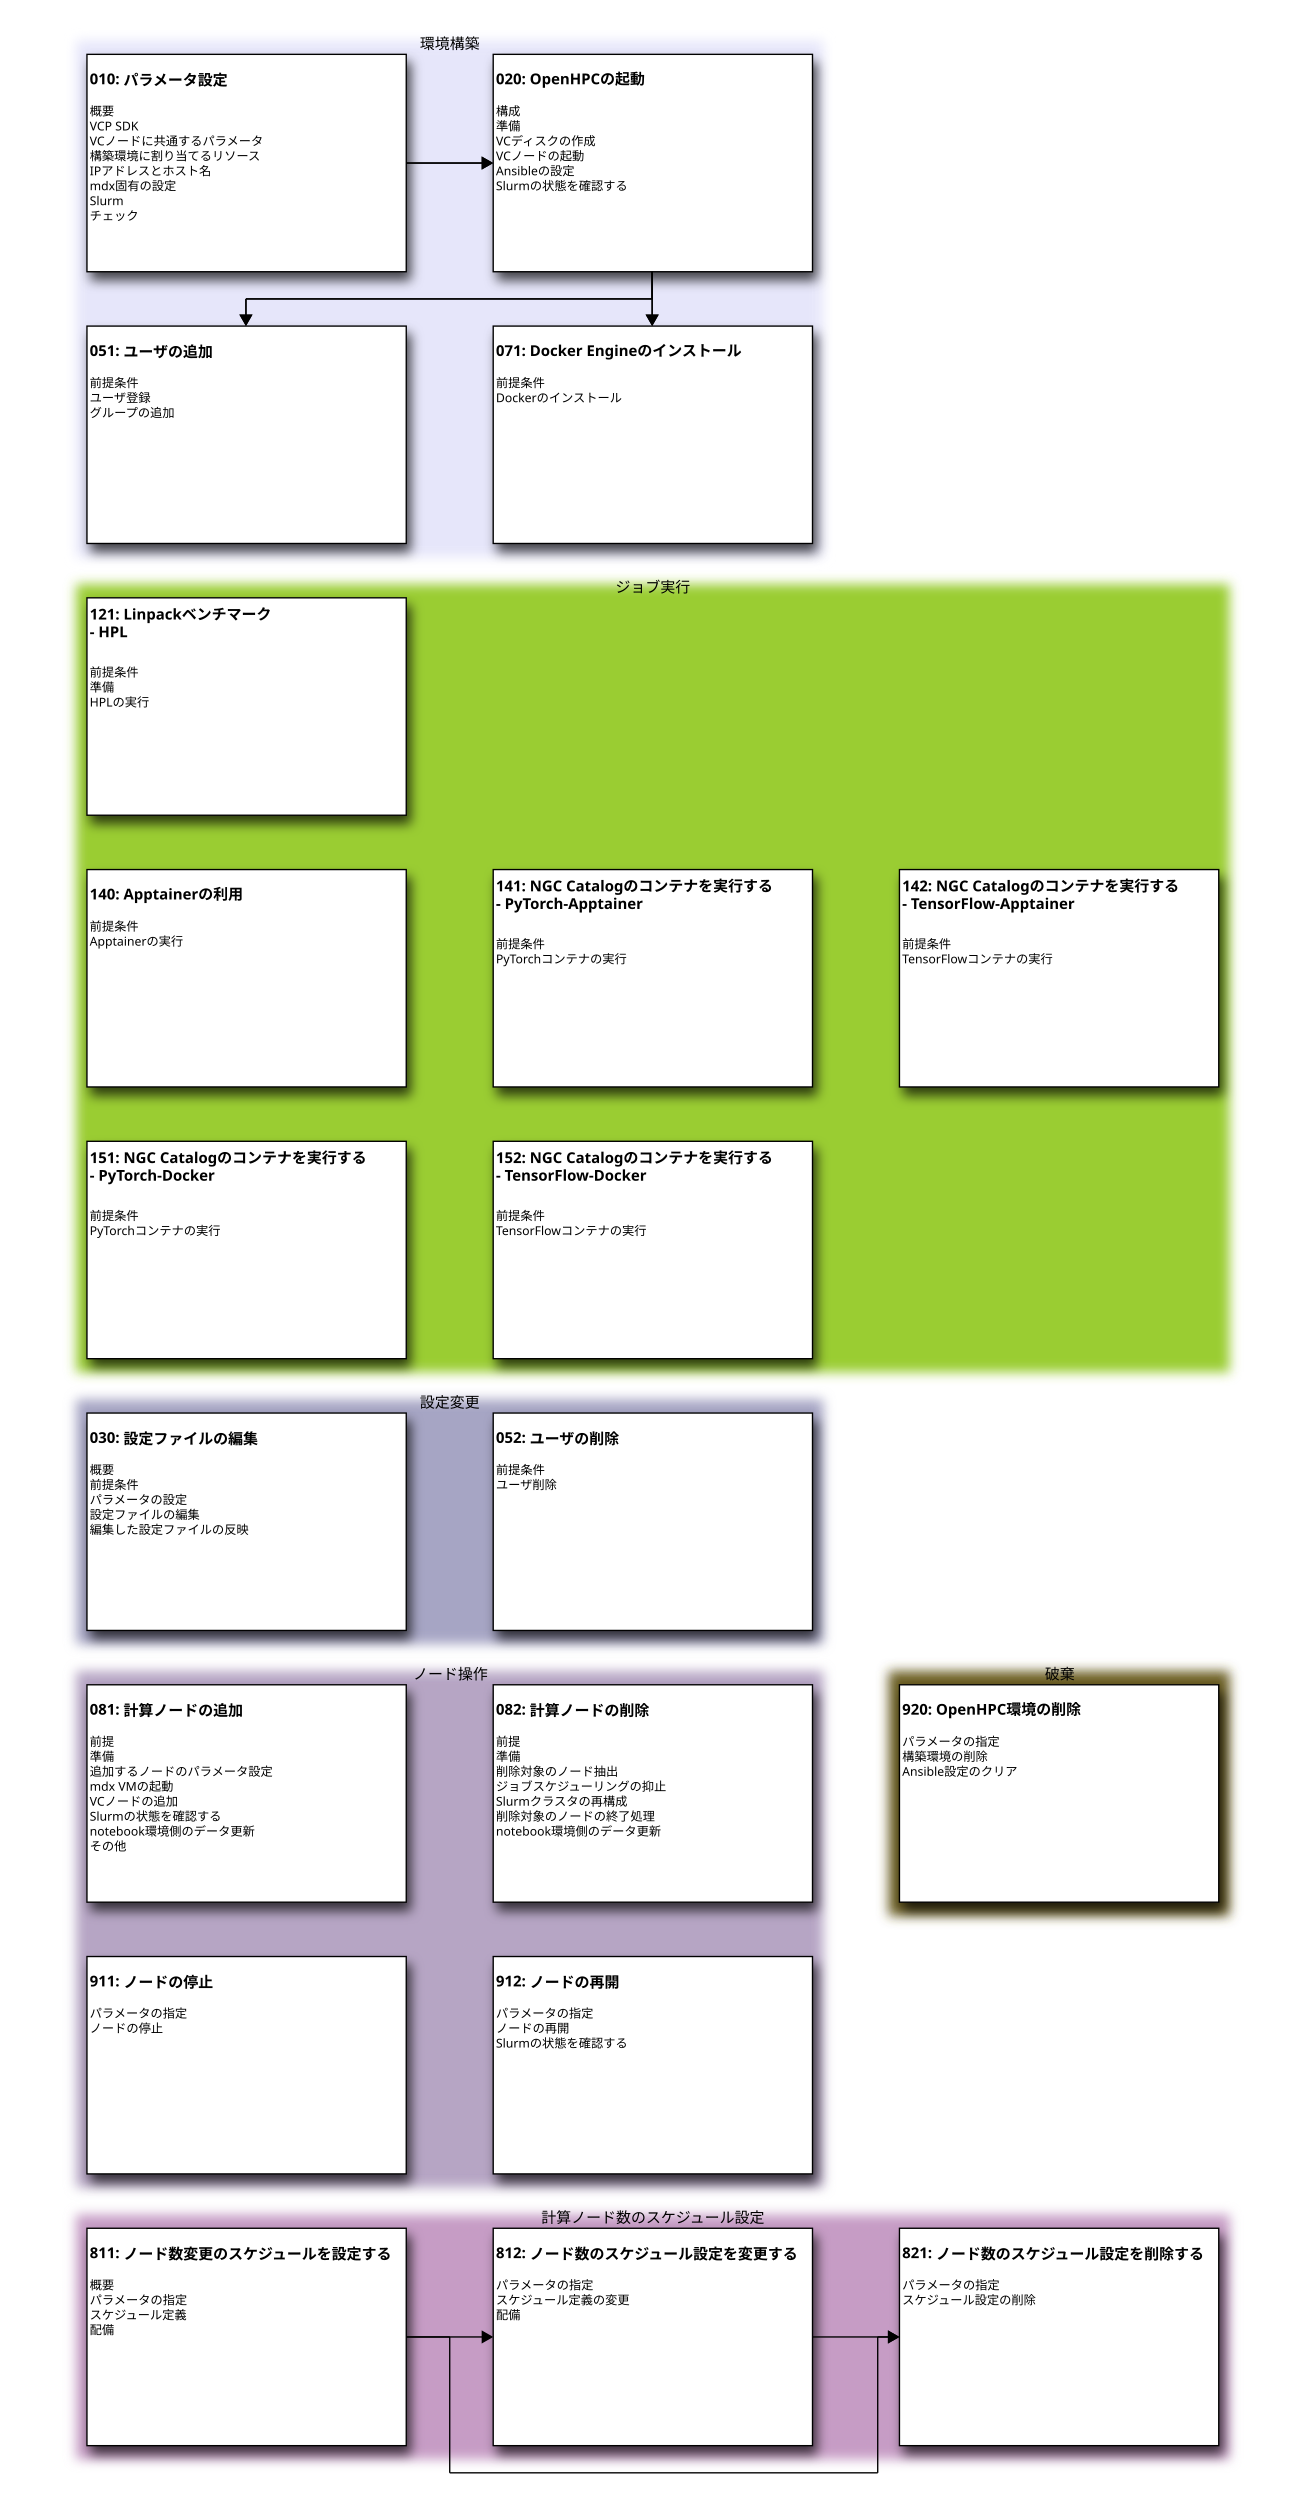
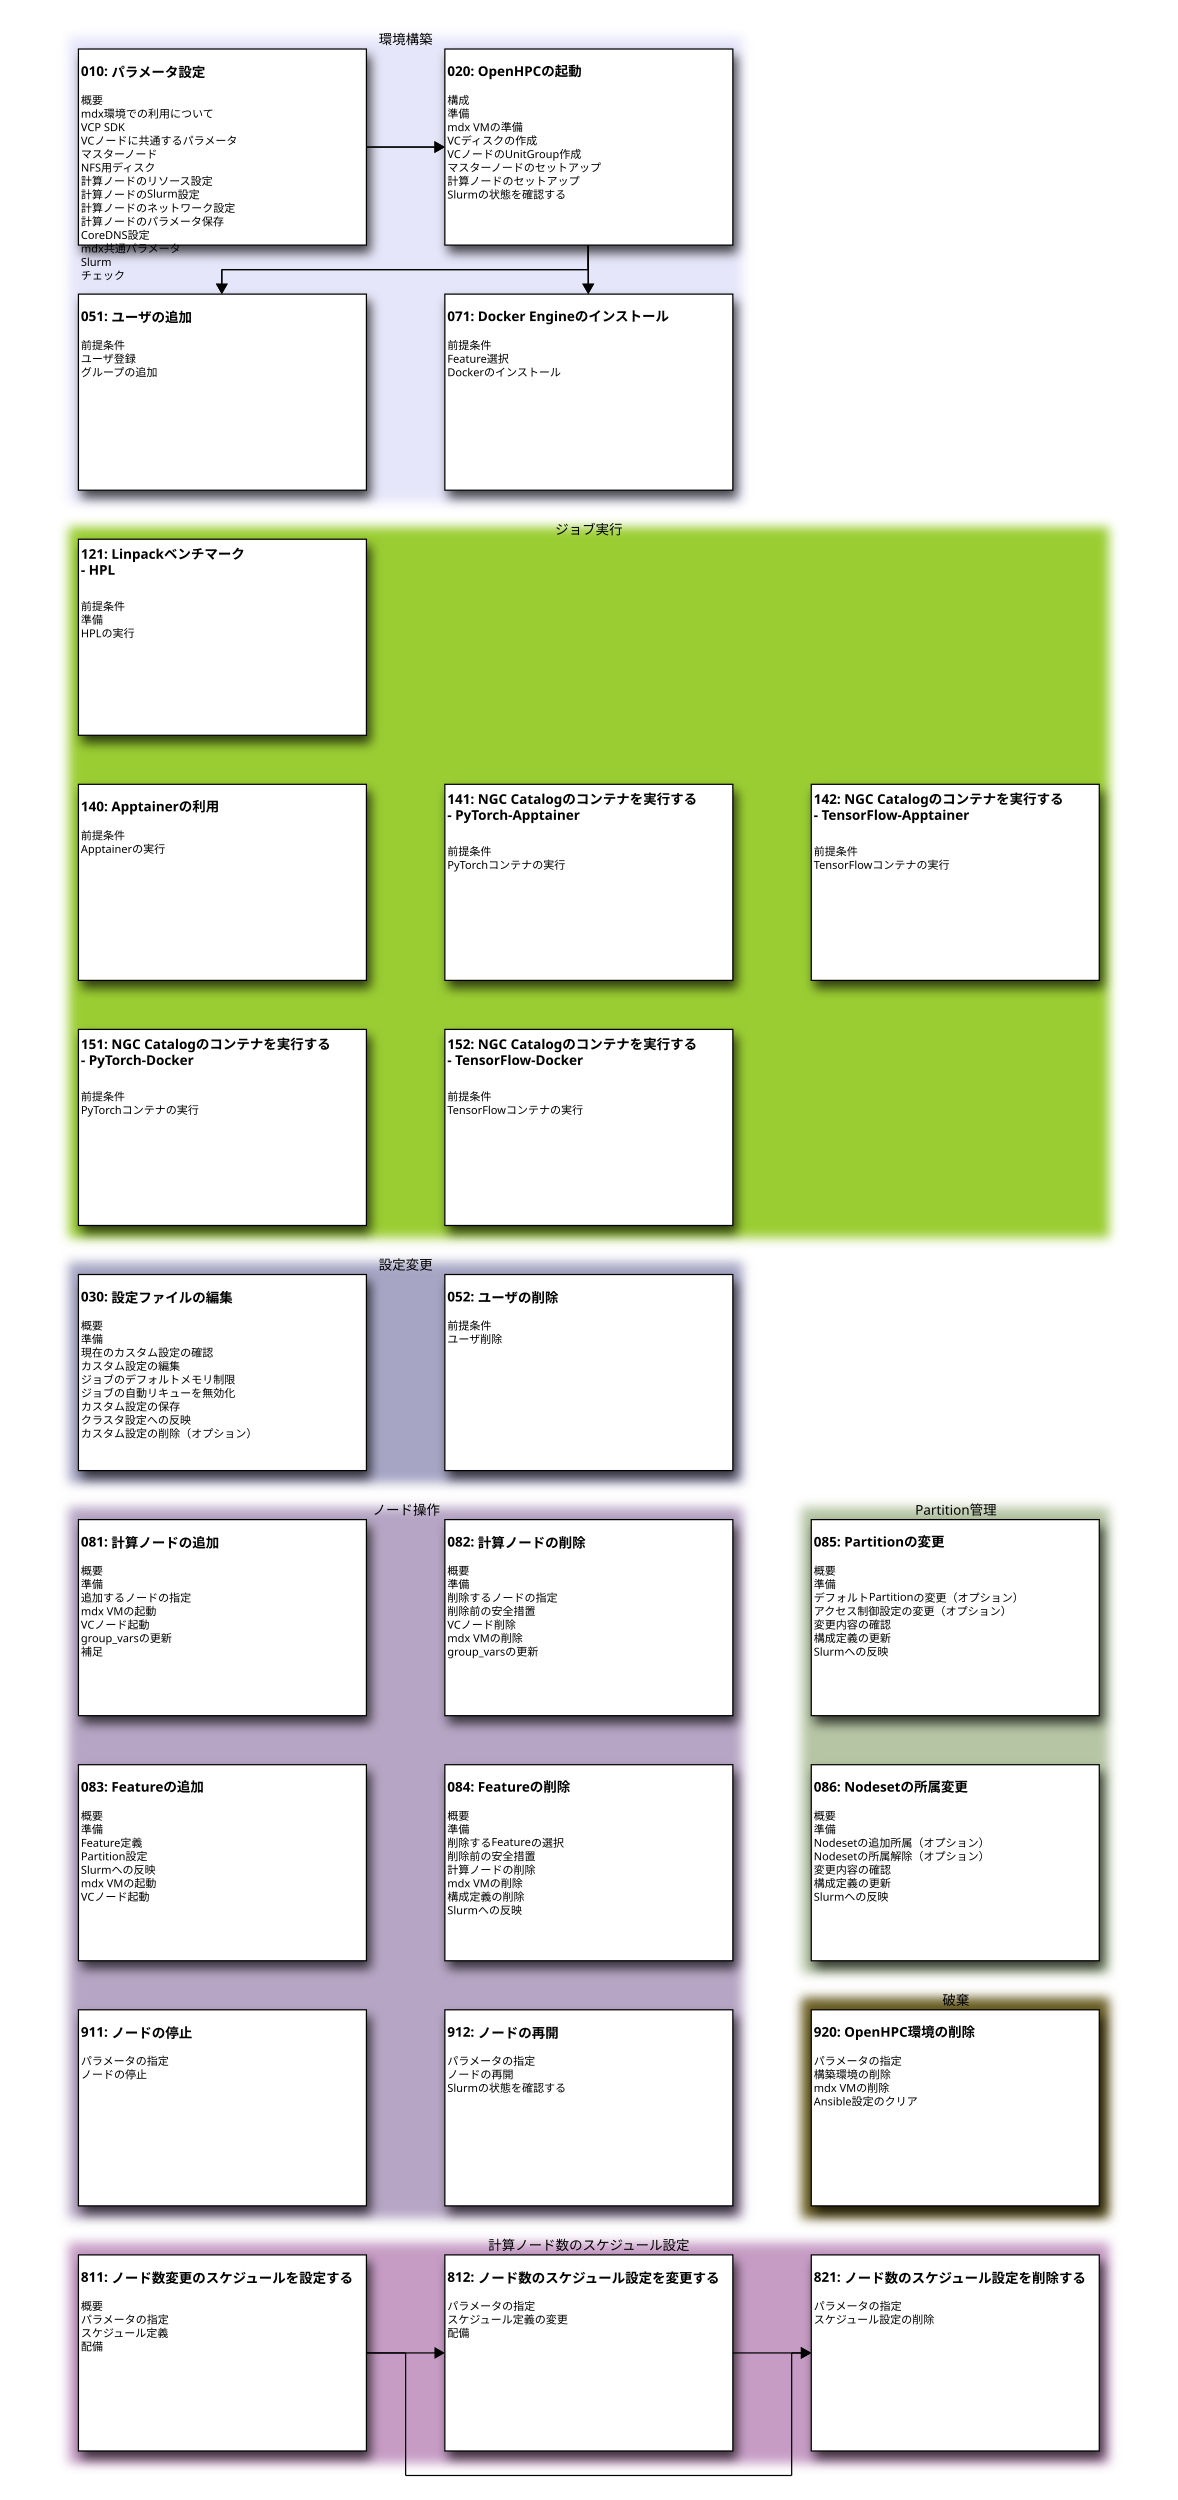
- <svg xmlns="http://www.w3.org/2000/svg" xmlns:xlink="http://www.w3.org/1999/xlink" viewBox="0 0 961 1840">
+ <svg xmlns="http://www.w3.org/2000/svg" xmlns:xlink="http://www.w3.org/1999/xlink" viewBox="0 0 961 2040">
  <defs id="defs_block">
    <filter height="1.504" id="filter_blur" width="1.157" x="-0.079" y="-0.252">
      <feGaussianBlur id="feGaussianBlur3780" stdDeviation="4.2" />
    </filter>
  </defs>
  <rect fill="rgb(230,230,250)" height="380" style="filter:url(#filter_blur)" width="550" x="56" y="30" />
  <rect fill="rgb(154,205,50)" height="580" style="filter:url(#filter_blur)" width="849" x="56" y="430" />
  <rect fill="rgb(166,165,196)" height="180" style="filter:url(#filter_blur)" width="550" x="56" y="1030" />
-   <rect fill="rgb(182,165,196)" height="380" style="filter:url(#filter_blur)" width="550" x="56" y="1230" />
-   <rect fill="rgb(106,93,33)" height="180" style="filter:url(#filter_blur)" width="251" x="654" y="1230" />
-   <rect fill="rgb(198,156,197)" height="180" style="filter:url(#filter_blur)" width="849" x="56" y="1630" />
+   <rect fill="rgb(182,165,196)" height="580" style="filter:url(#filter_blur)" width="550" x="56" y="1230" />
+   <rect fill="rgb(182,197,164)" height="380" style="filter:url(#filter_blur)" width="251" x="654" y="1230" />
+   <rect fill="rgb(106,93,33)" height="180" style="filter:url(#filter_blur)" width="251" x="654" y="1630" />
+   <rect fill="rgb(198,156,197)" height="180" style="filter:url(#filter_blur)" width="849" x="56" y="1830" />
  <rect fill="rgb(0,0,0)" height="160" stroke="rgb(0,0,0)" style="filter:url(#filter_blur);opacity:0.7;fill-opacity:1" width="235" x="67" y="46" />
  <rect fill="rgb(0,0,0)" height="160" stroke="rgb(0,0,0)" style="filter:url(#filter_blur);opacity:0.7;fill-opacity:1" width="235" x="366" y="46" />
  <rect fill="rgb(0,0,0)" height="160" stroke="rgb(0,0,0)" style="filter:url(#filter_blur);opacity:0.7;fill-opacity:1" width="235" x="67" y="246" />
  <rect fill="rgb(0,0,0)" height="160" stroke="rgb(0,0,0)" style="filter:url(#filter_blur);opacity:0.7;fill-opacity:1" width="235" x="366" y="246" />
  <rect fill="rgb(0,0,0)" height="160" stroke="rgb(0,0,0)" style="filter:url(#filter_blur);opacity:0.7;fill-opacity:1" width="235" x="67" y="446" />
  <rect fill="rgb(0,0,0)" height="160" stroke="rgb(0,0,0)" style="filter:url(#filter_blur);opacity:0.7;fill-opacity:1" width="235" x="67" y="646" />
  <rect fill="rgb(0,0,0)" height="160" stroke="rgb(0,0,0)" style="filter:url(#filter_blur);opacity:0.7;fill-opacity:1" width="235" x="366" y="646" />
  <rect fill="rgb(0,0,0)" height="160" stroke="rgb(0,0,0)" style="filter:url(#filter_blur);opacity:0.7;fill-opacity:1" width="235" x="665" y="646" />
  <rect fill="rgb(0,0,0)" height="160" stroke="rgb(0,0,0)" style="filter:url(#filter_blur);opacity:0.7;fill-opacity:1" width="235" x="67" y="846" />
  <rect fill="rgb(0,0,0)" height="160" stroke="rgb(0,0,0)" style="filter:url(#filter_blur);opacity:0.7;fill-opacity:1" width="235" x="366" y="846" />
  <rect fill="rgb(0,0,0)" height="160" stroke="rgb(0,0,0)" style="filter:url(#filter_blur);opacity:0.7;fill-opacity:1" width="235" x="67" y="1046" />
  <rect fill="rgb(0,0,0)" height="160" stroke="rgb(0,0,0)" style="filter:url(#filter_blur);opacity:0.7;fill-opacity:1" width="235" x="366" y="1046" />
  <rect fill="rgb(0,0,0)" height="160" stroke="rgb(0,0,0)" style="filter:url(#filter_blur);opacity:0.7;fill-opacity:1" width="235" x="67" y="1246" />
  <rect fill="rgb(0,0,0)" height="160" stroke="rgb(0,0,0)" style="filter:url(#filter_blur);opacity:0.7;fill-opacity:1" width="235" x="366" y="1246" />
  <rect fill="rgb(0,0,0)" height="160" stroke="rgb(0,0,0)" style="filter:url(#filter_blur);opacity:0.7;fill-opacity:1" width="235" x="67" y="1446" />
  <rect fill="rgb(0,0,0)" height="160" stroke="rgb(0,0,0)" style="filter:url(#filter_blur);opacity:0.7;fill-opacity:1" width="235" x="366" y="1446" />
-   <rect fill="rgb(0,0,0)" height="160" stroke="rgb(0,0,0)" style="filter:url(#filter_blur);opacity:0.7;fill-opacity:1" width="235" x="665" y="1246" />
  <rect fill="rgb(0,0,0)" height="160" stroke="rgb(0,0,0)" style="filter:url(#filter_blur);opacity:0.7;fill-opacity:1" width="235" x="67" y="1646" />
  <rect fill="rgb(0,0,0)" height="160" stroke="rgb(0,0,0)" style="filter:url(#filter_blur);opacity:0.7;fill-opacity:1" width="235" x="366" y="1646" />
+   <rect fill="rgb(0,0,0)" height="160" stroke="rgb(0,0,0)" style="filter:url(#filter_blur);opacity:0.7;fill-opacity:1" width="235" x="665" y="1246" />
+   <rect fill="rgb(0,0,0)" height="160" stroke="rgb(0,0,0)" style="filter:url(#filter_blur);opacity:0.7;fill-opacity:1" width="235" x="665" y="1446" />
  <rect fill="rgb(0,0,0)" height="160" stroke="rgb(0,0,0)" style="filter:url(#filter_blur);opacity:0.7;fill-opacity:1" width="235" x="665" y="1646" />
+   <rect fill="rgb(0,0,0)" height="160" stroke="rgb(0,0,0)" style="filter:url(#filter_blur);opacity:0.7;fill-opacity:1" width="235" x="67" y="1846" />
+   <rect fill="rgb(0,0,0)" height="160" stroke="rgb(0,0,0)" style="filter:url(#filter_blur);opacity:0.7;fill-opacity:1" width="235" x="366" y="1846" />
+   <rect fill="rgb(0,0,0)" height="160" stroke="rgb(0,0,0)" style="filter:url(#filter_blur);opacity:0.7;fill-opacity:1" width="235" x="665" y="1846" />
  <rect fill="rgb(255,255,255)" height="160" stroke="rgb(0,0,0)" width="235" x="64" y="40" />
-   <text fill="rgb(0,0,0)" font-family="sans-serif" font-size="9" font-style="normal" font-weight="normal" font-anchor="middle" x="66" width="231" y="162">チェック</text>
-   <text fill="rgb(0,0,0)" font-family="sans-serif" font-size="9" font-style="normal" font-weight="normal" font-anchor="middle" x="66" width="231" y="151">Slurm</text>
-   <text fill="rgb(0,0,0)" font-family="sans-serif" font-size="9" font-style="normal" font-weight="normal" font-anchor="middle" x="66" width="231" y="140">mdx固有の設定</text>
-   <text fill="rgb(0,0,0)" font-family="sans-serif" font-size="9" font-style="normal" font-weight="normal" font-anchor="middle" x="66" width="231" y="129">IPアドレスとホスト名</text>
-   <text fill="rgb(0,0,0)" font-family="sans-serif" font-size="9" font-style="normal" font-weight="normal" font-anchor="middle" x="66" width="231" y="118">構築環境に割り当てるリソース</text>
-   <text fill="rgb(0,0,0)" font-family="sans-serif" font-size="9" font-style="normal" font-weight="normal" font-anchor="middle" x="66" width="231" y="107">VCノードに共通するパラメータ</text>
-   <text fill="rgb(0,0,0)" font-family="sans-serif" font-size="9" font-style="normal" font-weight="normal" font-anchor="middle" x="66" width="231" y="96">VCP SDK</text>
+   <text fill="rgb(0,0,0)" font-family="sans-serif" font-size="9" font-style="normal" font-weight="normal" font-anchor="middle" x="66" width="231" y="228">チェック</text>
+   <text fill="rgb(0,0,0)" font-family="sans-serif" font-size="9" font-style="normal" font-weight="normal" font-anchor="middle" x="66" width="231" y="217">Slurm</text>
+   <text fill="rgb(0,0,0)" font-family="sans-serif" font-size="9" font-style="normal" font-weight="normal" font-anchor="middle" x="66" width="231" y="206">mdx共通パラメータ</text>
+   <text fill="rgb(0,0,0)" font-family="sans-serif" font-size="9" font-style="normal" font-weight="normal" font-anchor="middle" x="66" width="231" y="195">CoreDNS設定</text>
+   <text fill="rgb(0,0,0)" font-family="sans-serif" font-size="9" font-style="normal" font-weight="normal" font-anchor="middle" x="66" width="231" y="184">計算ノードのパラメータ保存</text>
+   <text fill="rgb(0,0,0)" font-family="sans-serif" font-size="9" font-style="normal" font-weight="normal" font-anchor="middle" x="66" width="231" y="173">計算ノードのネットワーク設定</text>
+   <text fill="rgb(0,0,0)" font-family="sans-serif" font-size="9" font-style="normal" font-weight="normal" font-anchor="middle" x="66" width="231" y="162">計算ノードのSlurm設定</text>
+   <text fill="rgb(0,0,0)" font-family="sans-serif" font-size="9" font-style="normal" font-weight="normal" font-anchor="middle" x="66" width="231" y="151">計算ノードのリソース設定</text>
+   <text fill="rgb(0,0,0)" font-family="sans-serif" font-size="9" font-style="normal" font-weight="normal" font-anchor="middle" x="66" width="231" y="140">NFS用ディスク</text>
+   <text fill="rgb(0,0,0)" font-family="sans-serif" font-size="9" font-style="normal" font-weight="normal" font-anchor="middle" x="66" width="231" y="129">マスターノード</text>
+   <text fill="rgb(0,0,0)" font-family="sans-serif" font-size="9" font-style="normal" font-weight="normal" font-anchor="middle" x="66" width="231" y="118">VCノードに共通するパラメータ</text>
+   <text fill="rgb(0,0,0)" font-family="sans-serif" font-size="9" font-style="normal" font-weight="normal" font-anchor="middle" x="66" width="231" y="107">VCP SDK</text>
+   <text fill="rgb(0,0,0)" font-family="sans-serif" font-size="9" font-style="normal" font-weight="normal" font-anchor="middle" x="66" width="231" y="96">mdx環境での利用について</text>
  <text fill="rgb(0,0,0)" font-family="sans-serif" font-size="9" font-style="normal" font-weight="normal" font-anchor="middle" x="66" width="231" y="85">概要</text>
-   <a xlink:href="notebooks/010-パラメータ設定.ipynb">
+   <a xlink:href="notebooks/010-パラメータ設定.ipynb">
    <text fill="rgb(0,0,0)" font-family="sans-serif" font-size="11" font-style="normal" font-weight="bold" font-anchor="middle" x="66" width="231" y="62">010: パラメータ設定</text>
  </a>
  <rect fill="rgb(255,255,255)" height="160" stroke="rgb(0,0,0)" width="235" x="363" y="40" />
-   <text fill="rgb(0,0,0)" font-family="sans-serif" font-size="9" font-style="normal" font-weight="normal" font-anchor="middle" x="365" width="231" y="140">Slurmの状態を確認する</text>
-   <text fill="rgb(0,0,0)" font-family="sans-serif" font-size="9" font-style="normal" font-weight="normal" font-anchor="middle" x="365" width="231" y="129">Ansibleの設定</text>
-   <text fill="rgb(0,0,0)" font-family="sans-serif" font-size="9" font-style="normal" font-weight="normal" font-anchor="middle" x="365" width="231" y="118">VCノードの起動</text>
-   <text fill="rgb(0,0,0)" font-family="sans-serif" font-size="9" font-style="normal" font-weight="normal" font-anchor="middle" x="365" width="231" y="107">VCディスクの作成</text>
+   <text fill="rgb(0,0,0)" font-family="sans-serif" font-size="9" font-style="normal" font-weight="normal" font-anchor="middle" x="365" width="231" y="162">Slurmの状態を確認する</text>
+   <text fill="rgb(0,0,0)" font-family="sans-serif" font-size="9" font-style="normal" font-weight="normal" font-anchor="middle" x="365" width="231" y="151">計算ノードのセットアップ</text>
+   <text fill="rgb(0,0,0)" font-family="sans-serif" font-size="9" font-style="normal" font-weight="normal" font-anchor="middle" x="365" width="231" y="140">マスターノードのセットアップ</text>
+   <text fill="rgb(0,0,0)" font-family="sans-serif" font-size="9" font-style="normal" font-weight="normal" font-anchor="middle" x="365" width="231" y="129">VCノードのUnitGroup作成</text>
+   <text fill="rgb(0,0,0)" font-family="sans-serif" font-size="9" font-style="normal" font-weight="normal" font-anchor="middle" x="365" width="231" y="118">VCディスクの作成</text>
+   <text fill="rgb(0,0,0)" font-family="sans-serif" font-size="9" font-style="normal" font-weight="normal" font-anchor="middle" x="365" width="231" y="107">mdx VMの準備</text>
  <text fill="rgb(0,0,0)" font-family="sans-serif" font-size="9" font-style="normal" font-weight="normal" font-anchor="middle" x="365" width="231" y="96">準備</text>
  <text fill="rgb(0,0,0)" font-family="sans-serif" font-size="9" font-style="normal" font-weight="normal" font-anchor="middle" x="365" width="231" y="85">構成</text>
  <a xlink:href="notebooks/020-OpenHPCの起動.ipynb">
    <text fill="rgb(0,0,0)" font-family="sans-serif" font-size="11" font-style="normal" font-weight="bold" font-anchor="middle" x="365" width="231" y="62">020: OpenHPCの起動</text>
  </a>
  <rect fill="rgb(255,255,255)" height="160" stroke="rgb(0,0,0)" width="235" x="64" y="240" />
  <text fill="rgb(0,0,0)" font-family="sans-serif" font-size="9" font-style="normal" font-weight="normal" font-anchor="middle" x="66" width="231" y="307">グループの追加</text>
  <text fill="rgb(0,0,0)" font-family="sans-serif" font-size="9" font-style="normal" font-weight="normal" font-anchor="middle" x="66" width="231" y="296">ユーザ登録</text>
  <text fill="rgb(0,0,0)" font-family="sans-serif" font-size="9" font-style="normal" font-weight="normal" font-anchor="middle" x="66" width="231" y="285">前提条件</text>
  <a xlink:href="notebooks/051-ユーザの追加.ipynb">
    <text fill="rgb(0,0,0)" font-family="sans-serif" font-size="11" font-style="normal" font-weight="bold" font-anchor="middle" x="66" width="231" y="262">051: ユーザの追加</text>
  </a>
  <rect fill="rgb(255,255,255)" height="160" stroke="rgb(0,0,0)" width="235" x="363" y="240" />
-   <text fill="rgb(0,0,0)" font-family="sans-serif" font-size="9" font-style="normal" font-weight="normal" font-anchor="middle" x="365" width="231" y="296">Dockerのインストール</text>
+   <text fill="rgb(0,0,0)" font-family="sans-serif" font-size="9" font-style="normal" font-weight="normal" font-anchor="middle" x="365" width="231" y="307">Dockerのインストール</text>
+   <text fill="rgb(0,0,0)" font-family="sans-serif" font-size="9" font-style="normal" font-weight="normal" font-anchor="middle" x="365" width="231" y="296">Feature選択</text>
  <text fill="rgb(0,0,0)" font-family="sans-serif" font-size="9" font-style="normal" font-weight="normal" font-anchor="middle" x="365" width="231" y="285">前提条件</text>
  <a xlink:href="notebooks/071-DockerEngineのインストール.ipynb">
    <text fill="rgb(0,0,0)" font-family="sans-serif" font-size="11" font-style="normal" font-weight="bold" font-anchor="middle" x="365" width="231" y="262">071: Docker Engineのインストール</text>
  </a>
  <rect fill="rgb(255,255,255)" height="160" stroke="rgb(0,0,0)" width="235" x="64" y="440" />
  <text fill="rgb(0,0,0)" font-family="sans-serif" font-size="9" font-style="normal" font-weight="normal" font-anchor="middle" x="66" width="231" y="520">HPLの実行</text>
  <text fill="rgb(0,0,0)" font-family="sans-serif" font-size="9" font-style="normal" font-weight="normal" font-anchor="middle" x="66" width="231" y="509">準備</text>
  <text fill="rgb(0,0,0)" font-family="sans-serif" font-size="9" font-style="normal" font-weight="normal" font-anchor="middle" x="66" width="231" y="498">前提条件</text>
  <a xlink:href="notebooks/121-Linpackベンチマーク-HPL.ipynb">
    <text fill="rgb(0,0,0)" font-family="sans-serif" font-size="11" font-style="normal" font-weight="bold" font-anchor="middle" x="66" width="231" y="456">121: Linpackベンチマーク </text>
    <text fill="rgb(0,0,0)" font-family="sans-serif" font-size="11" font-style="normal" font-weight="bold" font-anchor="middle" x="66" width="231" y="469">-  HPL</text>
  </a>
  <rect fill="rgb(255,255,255)" height="160" stroke="rgb(0,0,0)" width="235" x="64" y="640" />
  <text fill="rgb(0,0,0)" font-family="sans-serif" font-size="9" font-style="normal" font-weight="normal" font-anchor="middle" x="66" width="231" y="696">Apptainerの実行</text>
  <text fill="rgb(0,0,0)" font-family="sans-serif" font-size="9" font-style="normal" font-weight="normal" font-anchor="middle" x="66" width="231" y="685">前提条件</text>
  <a xlink:href="notebooks/140-Apptainerの利用.ipynb">
    <text fill="rgb(0,0,0)" font-family="sans-serif" font-size="11" font-style="normal" font-weight="bold" font-anchor="middle" x="66" width="231" y="662">140: Apptainerの利用</text>
  </a>
  <rect fill="rgb(255,255,255)" height="160" stroke="rgb(0,0,0)" width="235" x="363" y="640" />
  <text fill="rgb(0,0,0)" font-family="sans-serif" font-size="9" font-style="normal" font-weight="normal" font-anchor="middle" x="365" width="231" y="709">PyTorchコンテナの実行</text>
  <text fill="rgb(0,0,0)" font-family="sans-serif" font-size="9" font-style="normal" font-weight="normal" font-anchor="middle" x="365" width="231" y="698">前提条件</text>
  <a xlink:href="notebooks/141-NGCのコンテナ実行-PyTorch.ipynb">
    <text fill="rgb(0,0,0)" font-family="sans-serif" font-size="11" font-style="normal" font-weight="bold" font-anchor="middle" x="365" width="231" y="656">141: NGC Catalogのコンテナを実行する</text>
    <text fill="rgb(0,0,0)" font-family="sans-serif" font-size="11" font-style="normal" font-weight="bold" font-anchor="middle" x="365" width="231" y="669">- PyTorch-Apptainer</text>
  </a>
  <rect fill="rgb(255,255,255)" height="160" stroke="rgb(0,0,0)" width="235" x="662" y="640" />
  <text fill="rgb(0,0,0)" font-family="sans-serif" font-size="9" font-style="normal" font-weight="normal" font-anchor="middle" x="664" width="231" y="709">TensorFlowコンテナの実行</text>
  <text fill="rgb(0,0,0)" font-family="sans-serif" font-size="9" font-style="normal" font-weight="normal" font-anchor="middle" x="664" width="231" y="698">前提条件</text>
  <a xlink:href="notebooks/142-NGCのコンテナ実行-TensorFlow.ipynb">
    <text fill="rgb(0,0,0)" font-family="sans-serif" font-size="11" font-style="normal" font-weight="bold" font-anchor="middle" x="664" width="231" y="656">142: NGC Catalogのコンテナを実行する</text>
    <text fill="rgb(0,0,0)" font-family="sans-serif" font-size="11" font-style="normal" font-weight="bold" font-anchor="middle" x="664" width="231" y="669">- TensorFlow-Apptainer</text>
  </a>
  <rect fill="rgb(255,255,255)" height="160" stroke="rgb(0,0,0)" width="235" x="64" y="840" />
  <text fill="rgb(0,0,0)" font-family="sans-serif" font-size="9" font-style="normal" font-weight="normal" font-anchor="middle" x="66" width="231" y="909">PyTorchコンテナの実行</text>
  <text fill="rgb(0,0,0)" font-family="sans-serif" font-size="9" font-style="normal" font-weight="normal" font-anchor="middle" x="66" width="231" y="898">前提条件</text>
  <a xlink:href="notebooks/151-NGCのコンテナ実行-PyTorch.ipynb">
    <text fill="rgb(0,0,0)" font-family="sans-serif" font-size="11" font-style="normal" font-weight="bold" font-anchor="middle" x="66" width="231" y="856">151: NGC Catalogのコンテナを実行する</text>
    <text fill="rgb(0,0,0)" font-family="sans-serif" font-size="11" font-style="normal" font-weight="bold" font-anchor="middle" x="66" width="231" y="869">- PyTorch-Docker</text>
  </a>
  <rect fill="rgb(255,255,255)" height="160" stroke="rgb(0,0,0)" width="235" x="363" y="840" />
  <text fill="rgb(0,0,0)" font-family="sans-serif" font-size="9" font-style="normal" font-weight="normal" font-anchor="middle" x="365" width="231" y="909">TensorFlowコンテナの実行</text>
  <text fill="rgb(0,0,0)" font-family="sans-serif" font-size="9" font-style="normal" font-weight="normal" font-anchor="middle" x="365" width="231" y="898">前提条件</text>
  <a xlink:href="notebooks/152-NGCのコンテナ実行-TensorFlow.ipynb">
    <text fill="rgb(0,0,0)" font-family="sans-serif" font-size="11" font-style="normal" font-weight="bold" font-anchor="middle" x="365" width="231" y="856">152: NGC Catalogのコンテナを実行する</text>
    <text fill="rgb(0,0,0)" font-family="sans-serif" font-size="11" font-style="normal" font-weight="bold" font-anchor="middle" x="365" width="231" y="869">- TensorFlow-Docker</text>
  </a>
  <rect fill="rgb(255,255,255)" height="160" stroke="rgb(0,0,0)" width="235" x="64" y="1040" />
-   <text fill="rgb(0,0,0)" font-family="sans-serif" font-size="9" font-style="normal" font-weight="normal" font-anchor="middle" x="66" width="231" y="1129">編集した設定ファイルの反映</text>
-   <text fill="rgb(0,0,0)" font-family="sans-serif" font-size="9" font-style="normal" font-weight="normal" font-anchor="middle" x="66" width="231" y="1118">設定ファイルの編集</text>
-   <text fill="rgb(0,0,0)" font-family="sans-serif" font-size="9" font-style="normal" font-weight="normal" font-anchor="middle" x="66" width="231" y="1107">パラメータの設定</text>
-   <text fill="rgb(0,0,0)" font-family="sans-serif" font-size="9" font-style="normal" font-weight="normal" font-anchor="middle" x="66" width="231" y="1096">前提条件</text>
+   <text fill="rgb(0,0,0)" font-family="sans-serif" font-size="9" font-style="normal" font-weight="normal" font-anchor="middle" x="66" width="231" y="1173">カスタム設定の削除（オプション）</text>
+   <text fill="rgb(0,0,0)" font-family="sans-serif" font-size="9" font-style="normal" font-weight="normal" font-anchor="middle" x="66" width="231" y="1162">クラスタ設定への反映</text>
+   <text fill="rgb(0,0,0)" font-family="sans-serif" font-size="9" font-style="normal" font-weight="normal" font-anchor="middle" x="66" width="231" y="1151">カスタム設定の保存</text>
+   <text fill="rgb(0,0,0)" font-family="sans-serif" font-size="9" font-style="normal" font-weight="normal" font-anchor="middle" x="66" width="231" y="1140">ジョブの自動リキューを無効化</text>
+   <text fill="rgb(0,0,0)" font-family="sans-serif" font-size="9" font-style="normal" font-weight="normal" font-anchor="middle" x="66" width="231" y="1129">ジョブのデフォルトメモリ制限</text>
+   <text fill="rgb(0,0,0)" font-family="sans-serif" font-size="9" font-style="normal" font-weight="normal" font-anchor="middle" x="66" width="231" y="1118">カスタム設定の編集</text>
+   <text fill="rgb(0,0,0)" font-family="sans-serif" font-size="9" font-style="normal" font-weight="normal" font-anchor="middle" x="66" width="231" y="1107">現在のカスタム設定の確認</text>
+   <text fill="rgb(0,0,0)" font-family="sans-serif" font-size="9" font-style="normal" font-weight="normal" font-anchor="middle" x="66" width="231" y="1096">準備</text>
  <text fill="rgb(0,0,0)" font-family="sans-serif" font-size="9" font-style="normal" font-weight="normal" font-anchor="middle" x="66" width="231" y="1085">概要</text>
  <a xlink:href="notebooks/030-設定ファイルの編集.ipynb">
    <text fill="rgb(0,0,0)" font-family="sans-serif" font-size="11" font-style="normal" font-weight="bold" font-anchor="middle" x="66" width="231" y="1062">030: 設定ファイルの編集</text>
  </a>
  <rect fill="rgb(255,255,255)" height="160" stroke="rgb(0,0,0)" width="235" x="363" y="1040" />
  <text fill="rgb(0,0,0)" font-family="sans-serif" font-size="9" font-style="normal" font-weight="normal" font-anchor="middle" x="365" width="231" y="1096">ユーザ削除</text>
  <text fill="rgb(0,0,0)" font-family="sans-serif" font-size="9" font-style="normal" font-weight="normal" font-anchor="middle" x="365" width="231" y="1085">前提条件</text>
  <a xlink:href="notebooks/052-ユーザの削除.ipynb">
    <text fill="rgb(0,0,0)" font-family="sans-serif" font-size="11" font-style="normal" font-weight="bold" font-anchor="middle" x="365" width="231" y="1062">052: ユーザの削除</text>
  </a>
  <rect fill="rgb(255,255,255)" height="160" stroke="rgb(0,0,0)" width="235" x="64" y="1240" />
-   <text fill="rgb(0,0,0)" font-family="sans-serif" font-size="9" font-style="normal" font-weight="normal" font-anchor="middle" x="66" width="231" y="1362">その他</text>
-   <text fill="rgb(0,0,0)" font-family="sans-serif" font-size="9" font-style="normal" font-weight="normal" font-anchor="middle" x="66" width="231" y="1351">notebook環境側のデータ更新</text>
-   <text fill="rgb(0,0,0)" font-family="sans-serif" font-size="9" font-style="normal" font-weight="normal" font-anchor="middle" x="66" width="231" y="1340">Slurmの状態を確認する</text>
-   <text fill="rgb(0,0,0)" font-family="sans-serif" font-size="9" font-style="normal" font-weight="normal" font-anchor="middle" x="66" width="231" y="1329">VCノードの追加</text>
+   <text fill="rgb(0,0,0)" font-family="sans-serif" font-size="9" font-style="normal" font-weight="normal" font-anchor="middle" x="66" width="231" y="1351">補足</text>
+   <text fill="rgb(0,0,0)" font-family="sans-serif" font-size="9" font-style="normal" font-weight="normal" font-anchor="middle" x="66" width="231" y="1340">group_varsの更新</text>
+   <text fill="rgb(0,0,0)" font-family="sans-serif" font-size="9" font-style="normal" font-weight="normal" font-anchor="middle" x="66" width="231" y="1329">VCノード起動</text>
  <text fill="rgb(0,0,0)" font-family="sans-serif" font-size="9" font-style="normal" font-weight="normal" font-anchor="middle" x="66" width="231" y="1318">mdx VMの起動</text>
-   <text fill="rgb(0,0,0)" font-family="sans-serif" font-size="9" font-style="normal" font-weight="normal" font-anchor="middle" x="66" width="231" y="1307">追加するノードのパラメータ設定</text>
+   <text fill="rgb(0,0,0)" font-family="sans-serif" font-size="9" font-style="normal" font-weight="normal" font-anchor="middle" x="66" width="231" y="1307">追加するノードの指定</text>
  <text fill="rgb(0,0,0)" font-family="sans-serif" font-size="9" font-style="normal" font-weight="normal" font-anchor="middle" x="66" width="231" y="1296">準備</text>
-   <text fill="rgb(0,0,0)" font-family="sans-serif" font-size="9" font-style="normal" font-weight="normal" font-anchor="middle" x="66" width="231" y="1285">前提</text>
-   <a xlink:href="notebooks/081-計算ノードの追加.ipynb">
+   <text fill="rgb(0,0,0)" font-family="sans-serif" font-size="9" font-style="normal" font-weight="normal" font-anchor="middle" x="66" width="231" y="1285">概要</text>
+   <a xlink:href="notebooks/081-計算ノードの追加.ipynb">
    <text fill="rgb(0,0,0)" font-family="sans-serif" font-size="11" font-style="normal" font-weight="bold" font-anchor="middle" x="66" width="231" y="1262">081: 計算ノードの追加</text>
  </a>
  <rect fill="rgb(255,255,255)" height="160" stroke="rgb(0,0,0)" width="235" x="363" y="1240" />
-   <text fill="rgb(0,0,0)" font-family="sans-serif" font-size="9" font-style="normal" font-weight="normal" font-anchor="middle" x="365" width="231" y="1351">notebook環境側のデータ更新</text>
-   <text fill="rgb(0,0,0)" font-family="sans-serif" font-size="9" font-style="normal" font-weight="normal" font-anchor="middle" x="365" width="231" y="1340">削除対象のノードの終了処理</text>
-   <text fill="rgb(0,0,0)" font-family="sans-serif" font-size="9" font-style="normal" font-weight="normal" font-anchor="middle" x="365" width="231" y="1329">Slurmクラスタの再構成</text>
-   <text fill="rgb(0,0,0)" font-family="sans-serif" font-size="9" font-style="normal" font-weight="normal" font-anchor="middle" x="365" width="231" y="1318">ジョブスケジューリングの抑止</text>
-   <text fill="rgb(0,0,0)" font-family="sans-serif" font-size="9" font-style="normal" font-weight="normal" font-anchor="middle" x="365" width="231" y="1307">削除対象のノード抽出</text>
+   <text fill="rgb(0,0,0)" font-family="sans-serif" font-size="9" font-style="normal" font-weight="normal" font-anchor="middle" x="365" width="231" y="1351">group_varsの更新</text>
+   <text fill="rgb(0,0,0)" font-family="sans-serif" font-size="9" font-style="normal" font-weight="normal" font-anchor="middle" x="365" width="231" y="1340">mdx VMの削除</text>
+   <text fill="rgb(0,0,0)" font-family="sans-serif" font-size="9" font-style="normal" font-weight="normal" font-anchor="middle" x="365" width="231" y="1329">VCノード削除</text>
+   <text fill="rgb(0,0,0)" font-family="sans-serif" font-size="9" font-style="normal" font-weight="normal" font-anchor="middle" x="365" width="231" y="1318">削除前の安全措置</text>
+   <text fill="rgb(0,0,0)" font-family="sans-serif" font-size="9" font-style="normal" font-weight="normal" font-anchor="middle" x="365" width="231" y="1307">削除するノードの指定</text>
  <text fill="rgb(0,0,0)" font-family="sans-serif" font-size="9" font-style="normal" font-weight="normal" font-anchor="middle" x="365" width="231" y="1296">準備</text>
-   <text fill="rgb(0,0,0)" font-family="sans-serif" font-size="9" font-style="normal" font-weight="normal" font-anchor="middle" x="365" width="231" y="1285">前提</text>
-   <a xlink:href="notebooks/082-計算ノードの削除.ipynb">
+   <text fill="rgb(0,0,0)" font-family="sans-serif" font-size="9" font-style="normal" font-weight="normal" font-anchor="middle" x="365" width="231" y="1285">概要</text>
+   <a xlink:href="notebooks/082-計算ノードの削除.ipynb">
    <text fill="rgb(0,0,0)" font-family="sans-serif" font-size="11" font-style="normal" font-weight="bold" font-anchor="middle" x="365" width="231" y="1262">082: 計算ノードの削除</text>
  </a>
  <rect fill="rgb(255,255,255)" height="160" stroke="rgb(0,0,0)" width="235" x="64" y="1440" />
-   <text fill="rgb(0,0,0)" font-family="sans-serif" font-size="9" font-style="normal" font-weight="normal" font-anchor="middle" x="66" width="231" y="1496">ノードの停止</text>
-   <text fill="rgb(0,0,0)" font-family="sans-serif" font-size="9" font-style="normal" font-weight="normal" font-anchor="middle" x="66" width="231" y="1485">パラメータの指定</text>
-   <a xlink:href="notebooks/911-ノードの停止.ipynb">
-     <text fill="rgb(0,0,0)" font-family="sans-serif" font-size="11" font-style="normal" font-weight="bold" font-anchor="middle" x="66" width="231" y="1462">911: ノードの停止</text>
+   <text fill="rgb(0,0,0)" font-family="sans-serif" font-size="9" font-style="normal" font-weight="normal" font-anchor="middle" x="66" width="231" y="1551">VCノード起動</text>
+   <text fill="rgb(0,0,0)" font-family="sans-serif" font-size="9" font-style="normal" font-weight="normal" font-anchor="middle" x="66" width="231" y="1540">mdx VMの起動</text>
+   <text fill="rgb(0,0,0)" font-family="sans-serif" font-size="9" font-style="normal" font-weight="normal" font-anchor="middle" x="66" width="231" y="1529">Slurmへの反映</text>
+   <text fill="rgb(0,0,0)" font-family="sans-serif" font-size="9" font-style="normal" font-weight="normal" font-anchor="middle" x="66" width="231" y="1518">Partition設定</text>
+   <text fill="rgb(0,0,0)" font-family="sans-serif" font-size="9" font-style="normal" font-weight="normal" font-anchor="middle" x="66" width="231" y="1507">Feature定義</text>
+   <text fill="rgb(0,0,0)" font-family="sans-serif" font-size="9" font-style="normal" font-weight="normal" font-anchor="middle" x="66" width="231" y="1496">準備</text>
+   <text fill="rgb(0,0,0)" font-family="sans-serif" font-size="9" font-style="normal" font-weight="normal" font-anchor="middle" x="66" width="231" y="1485">概要</text>
+   <a xlink:href="notebooks/083-Featureの追加.ipynb">
+     <text fill="rgb(0,0,0)" font-family="sans-serif" font-size="11" font-style="normal" font-weight="bold" font-anchor="middle" x="66" width="231" y="1462">083: Featureの追加</text>
  </a>
  <rect fill="rgb(255,255,255)" height="160" stroke="rgb(0,0,0)" width="235" x="363" y="1440" />
-   <text fill="rgb(0,0,0)" font-family="sans-serif" font-size="9" font-style="normal" font-weight="normal" font-anchor="middle" x="365" width="231" y="1507">Slurmの状態を確認する</text>
-   <text fill="rgb(0,0,0)" font-family="sans-serif" font-size="9" font-style="normal" font-weight="normal" font-anchor="middle" x="365" width="231" y="1496">ノードの再開</text>
-   <text fill="rgb(0,0,0)" font-family="sans-serif" font-size="9" font-style="normal" font-weight="normal" font-anchor="middle" x="365" width="231" y="1485">パラメータの指定</text>
-   <a xlink:href="notebooks/912-ノードの再開.ipynb">
-     <text fill="rgb(0,0,0)" font-family="sans-serif" font-size="11" font-style="normal" font-weight="bold" font-anchor="middle" x="365" width="231" y="1462">912: ノードの再開</text>
+   <text fill="rgb(0,0,0)" font-family="sans-serif" font-size="9" font-style="normal" font-weight="normal" font-anchor="middle" x="365" width="231" y="1562">Slurmへの反映</text>
+   <text fill="rgb(0,0,0)" font-family="sans-serif" font-size="9" font-style="normal" font-weight="normal" font-anchor="middle" x="365" width="231" y="1551">構成定義の削除</text>
+   <text fill="rgb(0,0,0)" font-family="sans-serif" font-size="9" font-style="normal" font-weight="normal" font-anchor="middle" x="365" width="231" y="1540">mdx VMの削除</text>
+   <text fill="rgb(0,0,0)" font-family="sans-serif" font-size="9" font-style="normal" font-weight="normal" font-anchor="middle" x="365" width="231" y="1529">計算ノードの削除</text>
+   <text fill="rgb(0,0,0)" font-family="sans-serif" font-size="9" font-style="normal" font-weight="normal" font-anchor="middle" x="365" width="231" y="1518">削除前の安全措置</text>
+   <text fill="rgb(0,0,0)" font-family="sans-serif" font-size="9" font-style="normal" font-weight="normal" font-anchor="middle" x="365" width="231" y="1507">削除するFeatureの選択</text>
+   <text fill="rgb(0,0,0)" font-family="sans-serif" font-size="9" font-style="normal" font-weight="normal" font-anchor="middle" x="365" width="231" y="1496">準備</text>
+   <text fill="rgb(0,0,0)" font-family="sans-serif" font-size="9" font-style="normal" font-weight="normal" font-anchor="middle" x="365" width="231" y="1485">概要</text>
+   <a xlink:href="notebooks/084-Featureの削除.ipynb">
+     <text fill="rgb(0,0,0)" font-family="sans-serif" font-size="11" font-style="normal" font-weight="bold" font-anchor="middle" x="365" width="231" y="1462">084: Featureの削除</text>
+   </a>
+   <rect fill="rgb(255,255,255)" height="160" stroke="rgb(0,0,0)" width="235" x="64" y="1640" />
+   <text fill="rgb(0,0,0)" font-family="sans-serif" font-size="9" font-style="normal" font-weight="normal" font-anchor="middle" x="66" width="231" y="1696">ノードの停止</text>
+   <text fill="rgb(0,0,0)" font-family="sans-serif" font-size="9" font-style="normal" font-weight="normal" font-anchor="middle" x="66" width="231" y="1685">パラメータの指定</text>
+   <a xlink:href="notebooks/911-ノードの停止.ipynb">
+     <text fill="rgb(0,0,0)" font-family="sans-serif" font-size="11" font-style="normal" font-weight="bold" font-anchor="middle" x="66" width="231" y="1662">911: ノードの停止</text>
+   </a>
+   <rect fill="rgb(255,255,255)" height="160" stroke="rgb(0,0,0)" width="235" x="363" y="1640" />
+   <text fill="rgb(0,0,0)" font-family="sans-serif" font-size="9" font-style="normal" font-weight="normal" font-anchor="middle" x="365" width="231" y="1707">Slurmの状態を確認する</text>
+   <text fill="rgb(0,0,0)" font-family="sans-serif" font-size="9" font-style="normal" font-weight="normal" font-anchor="middle" x="365" width="231" y="1696">ノードの再開</text>
+   <text fill="rgb(0,0,0)" font-family="sans-serif" font-size="9" font-style="normal" font-weight="normal" font-anchor="middle" x="365" width="231" y="1685">パラメータの指定</text>
+   <a xlink:href="notebooks/912-ノードの再開.ipynb">
+     <text fill="rgb(0,0,0)" font-family="sans-serif" font-size="11" font-style="normal" font-weight="bold" font-anchor="middle" x="365" width="231" y="1662">912: ノードの再開</text>
  </a>
  <rect fill="rgb(255,255,255)" height="160" stroke="rgb(0,0,0)" width="235" x="662" y="1240" />
-   <text fill="rgb(0,0,0)" font-family="sans-serif" font-size="9" font-style="normal" font-weight="normal" font-anchor="middle" x="664" width="231" y="1307">Ansible設定のクリア</text>
-   <text fill="rgb(0,0,0)" font-family="sans-serif" font-size="9" font-style="normal" font-weight="normal" font-anchor="middle" x="664" width="231" y="1296">構築環境の削除</text>
-   <text fill="rgb(0,0,0)" font-family="sans-serif" font-size="9" font-style="normal" font-weight="normal" font-anchor="middle" x="664" width="231" y="1285">パラメータの指定</text>
+   <text fill="rgb(0,0,0)" font-family="sans-serif" font-size="9" font-style="normal" font-weight="normal" font-anchor="middle" x="664" width="231" y="1351">Slurmへの反映</text>
+   <text fill="rgb(0,0,0)" font-family="sans-serif" font-size="9" font-style="normal" font-weight="normal" font-anchor="middle" x="664" width="231" y="1340">構成定義の更新</text>
+   <text fill="rgb(0,0,0)" font-family="sans-serif" font-size="9" font-style="normal" font-weight="normal" font-anchor="middle" x="664" width="231" y="1329">変更内容の確認</text>
+   <text fill="rgb(0,0,0)" font-family="sans-serif" font-size="9" font-style="normal" font-weight="normal" font-anchor="middle" x="664" width="231" y="1318">アクセス制御設定の変更（オプション）</text>
+   <text fill="rgb(0,0,0)" font-family="sans-serif" font-size="9" font-style="normal" font-weight="normal" font-anchor="middle" x="664" width="231" y="1307">デフォルトPartitionの変更（オプション）</text>
+   <text fill="rgb(0,0,0)" font-family="sans-serif" font-size="9" font-style="normal" font-weight="normal" font-anchor="middle" x="664" width="231" y="1296">準備</text>
+   <text fill="rgb(0,0,0)" font-family="sans-serif" font-size="9" font-style="normal" font-weight="normal" font-anchor="middle" x="664" width="231" y="1285">概要</text>
+   <a xlink:href="notebooks/085-Partitionの変更.ipynb">
+     <text fill="rgb(0,0,0)" font-family="sans-serif" font-size="11" font-style="normal" font-weight="bold" font-anchor="middle" x="664" width="231" y="1262">085: Partitionの変更</text>
+   </a>
+   <rect fill="rgb(255,255,255)" height="160" stroke="rgb(0,0,0)" width="235" x="662" y="1440" />
+   <text fill="rgb(0,0,0)" font-family="sans-serif" font-size="9" font-style="normal" font-weight="normal" font-anchor="middle" x="664" width="231" y="1551">Slurmへの反映</text>
+   <text fill="rgb(0,0,0)" font-family="sans-serif" font-size="9" font-style="normal" font-weight="normal" font-anchor="middle" x="664" width="231" y="1540">構成定義の更新</text>
+   <text fill="rgb(0,0,0)" font-family="sans-serif" font-size="9" font-style="normal" font-weight="normal" font-anchor="middle" x="664" width="231" y="1529">変更内容の確認</text>
+   <text fill="rgb(0,0,0)" font-family="sans-serif" font-size="9" font-style="normal" font-weight="normal" font-anchor="middle" x="664" width="231" y="1518">Nodesetの所属解除（オプション）</text>
+   <text fill="rgb(0,0,0)" font-family="sans-serif" font-size="9" font-style="normal" font-weight="normal" font-anchor="middle" x="664" width="231" y="1507">Nodesetの追加所属（オプション）</text>
+   <text fill="rgb(0,0,0)" font-family="sans-serif" font-size="9" font-style="normal" font-weight="normal" font-anchor="middle" x="664" width="231" y="1496">準備</text>
+   <text fill="rgb(0,0,0)" font-family="sans-serif" font-size="9" font-style="normal" font-weight="normal" font-anchor="middle" x="664" width="231" y="1485">概要</text>
+   <a xlink:href="notebooks/086-Nodesetの所属変更.ipynb">
+     <text fill="rgb(0,0,0)" font-family="sans-serif" font-size="11" font-style="normal" font-weight="bold" font-anchor="middle" x="664" width="231" y="1462">086: Nodesetの所属変更</text>
+   </a>
+   <rect fill="rgb(255,255,255)" height="160" stroke="rgb(0,0,0)" width="235" x="662" y="1640" />
+   <text fill="rgb(0,0,0)" font-family="sans-serif" font-size="9" font-style="normal" font-weight="normal" font-anchor="middle" x="664" width="231" y="1718">Ansible設定のクリア</text>
+   <text fill="rgb(0,0,0)" font-family="sans-serif" font-size="9" font-style="normal" font-weight="normal" font-anchor="middle" x="664" width="231" y="1707">mdx VMの削除</text>
+   <text fill="rgb(0,0,0)" font-family="sans-serif" font-size="9" font-style="normal" font-weight="normal" font-anchor="middle" x="664" width="231" y="1696">構築環境の削除</text>
+   <text fill="rgb(0,0,0)" font-family="sans-serif" font-size="9" font-style="normal" font-weight="normal" font-anchor="middle" x="664" width="231" y="1685">パラメータの指定</text>
  <a xlink:href="notebooks/920-OpenHPC環境の削除.ipynb">
-     <text fill="rgb(0,0,0)" font-family="sans-serif" font-size="11" font-style="normal" font-weight="bold" font-anchor="middle" x="664" width="231" y="1262">920: OpenHPC環境の削除</text>
-   </a>
-   <rect fill="rgb(255,255,255)" height="160" stroke="rgb(0,0,0)" width="235" x="64" y="1640" />
-   <text fill="rgb(0,0,0)" font-family="sans-serif" font-size="9" font-style="normal" font-weight="normal" font-anchor="middle" x="66" width="231" y="1718">配備</text>
-   <text fill="rgb(0,0,0)" font-family="sans-serif" font-size="9" font-style="normal" font-weight="normal" font-anchor="middle" x="66" width="231" y="1707">スケジュール定義</text>
-   <text fill="rgb(0,0,0)" font-family="sans-serif" font-size="9" font-style="normal" font-weight="normal" font-anchor="middle" x="66" width="231" y="1696">パラメータの指定</text>
-   <text fill="rgb(0,0,0)" font-family="sans-serif" font-size="9" font-style="normal" font-weight="normal" font-anchor="middle" x="66" width="231" y="1685">概要</text>
-   <a xlink:href="notebooks/811-ノード数のスケジュール設定.ipynb">
-     <text fill="rgb(0,0,0)" font-family="sans-serif" font-size="11" font-style="normal" font-weight="bold" font-anchor="middle" x="66" width="231" y="1662">811: ノード数変更のスケジュールを設定する</text>
-   </a>
-   <rect fill="rgb(255,255,255)" height="160" stroke="rgb(0,0,0)" width="235" x="363" y="1640" />
-   <text fill="rgb(0,0,0)" font-family="sans-serif" font-size="9" font-style="normal" font-weight="normal" font-anchor="middle" x="365" width="231" y="1707">配備</text>
-   <text fill="rgb(0,0,0)" font-family="sans-serif" font-size="9" font-style="normal" font-weight="normal" font-anchor="middle" x="365" width="231" y="1696">スケジュール定義の変更</text>
-   <text fill="rgb(0,0,0)" font-family="sans-serif" font-size="9" font-style="normal" font-weight="normal" font-anchor="middle" x="365" width="231" y="1685">パラメータの指定</text>
-   <a xlink:href="notebooks/812-ノード数のスケジュール設定を変更する.ipynb">
-     <text fill="rgb(0,0,0)" font-family="sans-serif" font-size="11" font-style="normal" font-weight="bold" font-anchor="middle" x="365" width="231" y="1662">812: ノード数のスケジュール設定を変更する</text>
-   </a>
-   <rect fill="rgb(255,255,255)" height="160" stroke="rgb(0,0,0)" width="235" x="662" y="1640" />
-   <text fill="rgb(0,0,0)" font-family="sans-serif" font-size="9" font-style="normal" font-weight="normal" font-anchor="middle" x="664" width="231" y="1696">スケジュール設定の削除</text>
-   <text fill="rgb(0,0,0)" font-family="sans-serif" font-size="9" font-style="normal" font-weight="normal" font-anchor="middle" x="664" width="231" y="1685">パラメータの指定</text>
-   <a xlink:href="notebooks/821-ノード数のスケジュール設定を削除する.ipynb">
-     <text fill="rgb(0,0,0)" font-family="sans-serif" font-size="11" font-style="normal" font-weight="bold" font-anchor="middle" x="664" width="231" y="1662">821: ノード数のスケジュール設定を削除する</text>
+     <text fill="rgb(0,0,0)" font-family="sans-serif" font-size="11" font-style="normal" font-weight="bold" font-anchor="middle" x="664" width="231" y="1662">920: OpenHPC環境の削除</text>
+   </a>
+   <rect fill="rgb(255,255,255)" height="160" stroke="rgb(0,0,0)" width="235" x="64" y="1840" />
+   <text fill="rgb(0,0,0)" font-family="sans-serif" font-size="9" font-style="normal" font-weight="normal" font-anchor="middle" x="66" width="231" y="1918">配備</text>
+   <text fill="rgb(0,0,0)" font-family="sans-serif" font-size="9" font-style="normal" font-weight="normal" font-anchor="middle" x="66" width="231" y="1907">スケジュール定義</text>
+   <text fill="rgb(0,0,0)" font-family="sans-serif" font-size="9" font-style="normal" font-weight="normal" font-anchor="middle" x="66" width="231" y="1896">パラメータの指定</text>
+   <text fill="rgb(0,0,0)" font-family="sans-serif" font-size="9" font-style="normal" font-weight="normal" font-anchor="middle" x="66" width="231" y="1885">概要</text>
+   <a xlink:href="notebooks/811-ノード数のスケジュール設定.ipynb">
+     <text fill="rgb(0,0,0)" font-family="sans-serif" font-size="11" font-style="normal" font-weight="bold" font-anchor="middle" x="66" width="231" y="1862">811: ノード数変更のスケジュールを設定する</text>
+   </a>
+   <rect fill="rgb(255,255,255)" height="160" stroke="rgb(0,0,0)" width="235" x="363" y="1840" />
+   <text fill="rgb(0,0,0)" font-family="sans-serif" font-size="9" font-style="normal" font-weight="normal" font-anchor="middle" x="365" width="231" y="1907">配備</text>
+   <text fill="rgb(0,0,0)" font-family="sans-serif" font-size="9" font-style="normal" font-weight="normal" font-anchor="middle" x="365" width="231" y="1896">スケジュール定義の変更</text>
+   <text fill="rgb(0,0,0)" font-family="sans-serif" font-size="9" font-style="normal" font-weight="normal" font-anchor="middle" x="365" width="231" y="1885">パラメータの指定</text>
+   <a xlink:href="notebooks/812-ノード数のスケジュール設定を変更する.ipynb">
+     <text fill="rgb(0,0,0)" font-family="sans-serif" font-size="11" font-style="normal" font-weight="bold" font-anchor="middle" x="365" width="231" y="1862">812: ノード数のスケジュール設定を変更する</text>
+   </a>
+   <rect fill="rgb(255,255,255)" height="160" stroke="rgb(0,0,0)" width="235" x="662" y="1840" />
+   <text fill="rgb(0,0,0)" font-family="sans-serif" font-size="9" font-style="normal" font-weight="normal" font-anchor="middle" x="664" width="231" y="1896">スケジュール設定の削除</text>
+   <text fill="rgb(0,0,0)" font-family="sans-serif" font-size="9" font-style="normal" font-weight="normal" font-anchor="middle" x="664" width="231" y="1885">パラメータの指定</text>
+   <a xlink:href="notebooks/821-ノード数のスケジュール設定を削除する.ipynb">
+     <text fill="rgb(0,0,0)" font-family="sans-serif" font-size="11" font-style="normal" font-weight="bold" font-anchor="middle" x="664" width="231" y="1862">821: ノード数のスケジュール設定を削除する</text>
  </a>
  <path d="M 299 120 L 355 120" fill="none" stroke="rgb(0,0,0)" />
  <polygon fill="rgb(0,0,0)" points="362,120 355,116 355,124 362,120" stroke="rgb(0,0,0)" />
  <path d="M 480 200 L 480 220" fill="none" stroke="rgb(0,0,0)" />
  <path d="M 181 220 L 480 220" fill="none" stroke="rgb(0,0,0)" />
  <path d="M 181 220 L 181 232" fill="none" stroke="rgb(0,0,0)" />
  <polygon fill="rgb(0,0,0)" points="181,239 177,232 185,232 181,239" stroke="rgb(0,0,0)" />
  <path d="M 480 200 L 480 232" fill="none" stroke="rgb(0,0,0)" />
  <polygon fill="rgb(0,0,0)" points="480,239 476,232 484,232 480,239" stroke="rgb(0,0,0)" />
  <path d="M 299 120 L 355 120" fill="none" stroke="rgb(0,0,0)" />
  <polygon fill="rgb(0,0,0)" points="362,120 355,116 355,124 362,120" stroke="rgb(0,0,0)" />
  <path d="M 480 200 L 480 220" fill="none" stroke="rgb(0,0,0)" />
  <path d="M 181 220 L 480 220" fill="none" stroke="rgb(0,0,0)" />
  <path d="M 181 220 L 181 232" fill="none" stroke="rgb(0,0,0)" />
  <polygon fill="rgb(0,0,0)" points="181,239 177,232 185,232 181,239" stroke="rgb(0,0,0)" />
  <path d="M 480 200 L 480 232" fill="none" stroke="rgb(0,0,0)" />
  <polygon fill="rgb(0,0,0)" points="480,239 476,232 484,232 480,239" stroke="rgb(0,0,0)" />
-   <path d="M 299 1720 L 355 1720" fill="none" stroke="rgb(0,0,0)" />
-   <polygon fill="rgb(0,0,0)" points="362,1720 355,1716 355,1724 362,1720" stroke="rgb(0,0,0)" />
-   <path d="M 299 1720 L 331 1720" fill="none" stroke="rgb(0,0,0)" />
-   <path d="M 331 1720 L 331 1820" fill="none" stroke="rgb(0,0,0)" />
-   <path d="M 331 1820 L 646 1820" fill="none" stroke="rgb(0,0,0)" />
-   <path d="M 646 1820 L 646 1720" fill="none" stroke="rgb(0,0,0)" />
-   <path d="M 646 1720 L 654 1720" fill="none" stroke="rgb(0,0,0)" />
-   <polygon fill="rgb(0,0,0)" points="661,1720 654,1716 654,1724 661,1720" stroke="rgb(0,0,0)" />
-   <path d="M 598 1720 L 654 1720" fill="none" stroke="rgb(0,0,0)" />
-   <polygon fill="rgb(0,0,0)" points="661,1720 654,1716 654,1724 661,1720" stroke="rgb(0,0,0)" />
+   <path d="M 299 1920 L 355 1920" fill="none" stroke="rgb(0,0,0)" />
+   <polygon fill="rgb(0,0,0)" points="362,1920 355,1916 355,1924 362,1920" stroke="rgb(0,0,0)" />
+   <path d="M 299 1920 L 331 1920" fill="none" stroke="rgb(0,0,0)" />
+   <path d="M 331 1920 L 331 2020" fill="none" stroke="rgb(0,0,0)" />
+   <path d="M 331 2020 L 646 2020" fill="none" stroke="rgb(0,0,0)" />
+   <path d="M 646 2020 L 646 1920" fill="none" stroke="rgb(0,0,0)" />
+   <path d="M 646 1920 L 654 1920" fill="none" stroke="rgb(0,0,0)" />
+   <polygon fill="rgb(0,0,0)" points="661,1920 654,1916 654,1924 661,1920" stroke="rgb(0,0,0)" />
+   <path d="M 598 1920 L 654 1920" fill="none" stroke="rgb(0,0,0)" />
+   <polygon fill="rgb(0,0,0)" points="661,1920 654,1916 654,1924 661,1920" stroke="rgb(0,0,0)" />
  <rect fill="none" height="180" stroke="rgb(243,152,0)" stroke-dasharray="0 196605" stroke-width="3" width="550" x="56" y="30" />
  <rect fill="none" height="180" stroke="rgb(243,152,0)" stroke-dasharray="0 196605" stroke-width="3" width="550" x="56" y="230" />
  <rect fill="none" height="180" stroke="rgb(243,152,0)" stroke-dasharray="0 196605" stroke-width="3" width="550" x="56" y="230" />
  <rect fill="none" height="180" stroke="rgb(243,152,0)" stroke-dasharray="0 196605" stroke-width="3" width="251" x="56" y="430" />
  <rect fill="none" height="180" stroke="rgb(243,152,0)" stroke-dasharray="0 196605" stroke-width="3" width="849" x="56" y="630" />
  <rect fill="none" height="180" stroke="rgb(243,152,0)" stroke-dasharray="0 196605" stroke-width="3" width="550" x="56" y="830" />
-   <rect fill="none" height="380" stroke="rgb(243,152,0)" stroke-dasharray="0 196605" stroke-width="3" width="849" x="56" y="1230" />
+   <rect fill="none" height="580" stroke="rgb(243,152,0)" stroke-dasharray="0 196605" stroke-width="3" width="849" x="56" y="1230" />
  <rect fill="none" height="180" stroke="rgb(243,152,0)" stroke-dasharray="0 196605" stroke-width="3" width="550" x="56" y="1230" />
  <rect fill="none" height="180" stroke="rgb(243,152,0)" stroke-dasharray="0 196605" stroke-width="3" width="550" x="56" y="1430" />
+   <rect fill="none" height="180" stroke="rgb(243,152,0)" stroke-dasharray="0 196605" stroke-width="3" width="550" x="56" y="1630" />
+   <rect fill="none" height="580" stroke="rgb(243,152,0)" stroke-dasharray="0 196605" stroke-width="3" width="251" x="654" y="1230" />
  <text fill="rgb(0,0,0)" font-family="sans-serif" font-size="11" font-style="normal" font-weight="normal" text-anchor="middle" textLength="44" x="331.0" y="36">環境構築</text>
  <text fill="rgb(0,0,0)" font-family="sans-serif" font-size="11" font-style="normal" font-weight="normal" text-anchor="middle" textLength="55" x="480.5" y="436">ジョブ実行</text>
  <text fill="rgb(0,0,0)" font-family="sans-serif" font-size="11" font-style="normal" font-weight="normal" text-anchor="middle" textLength="44" x="331.0" y="1036">設定変更</text>
  <text fill="rgb(0,0,0)" font-family="sans-serif" font-size="11" font-style="normal" font-weight="normal" text-anchor="middle" textLength="55" x="331.5" y="1236">ノード操作</text>
-   <text fill="rgb(0,0,0)" font-family="sans-serif" font-size="11" font-style="normal" font-weight="normal" text-anchor="middle" textLength="22" x="780.0" y="1236">破棄</text>
-   <text fill="rgb(0,0,0)" font-family="sans-serif" font-size="11" font-style="normal" font-weight="normal" text-anchor="middle" textLength="165" x="480.5" y="1636">計算ノード数のスケジュール設定</text>
+   <text fill="rgb(0,0,0)" font-family="sans-serif" font-size="11" font-style="normal" font-weight="normal" text-anchor="middle" textLength="72" x="780.0" y="1236">Partition管理</text>
+   <text fill="rgb(0,0,0)" font-family="sans-serif" font-size="11" font-style="normal" font-weight="normal" text-anchor="middle" textLength="22" x="780.0" y="1636">破棄</text>
+   <text fill="rgb(0,0,0)" font-family="sans-serif" font-size="11" font-style="normal" font-weight="normal" text-anchor="middle" textLength="165" x="480.5" y="1836">計算ノード数のスケジュール設定</text>
</svg>
